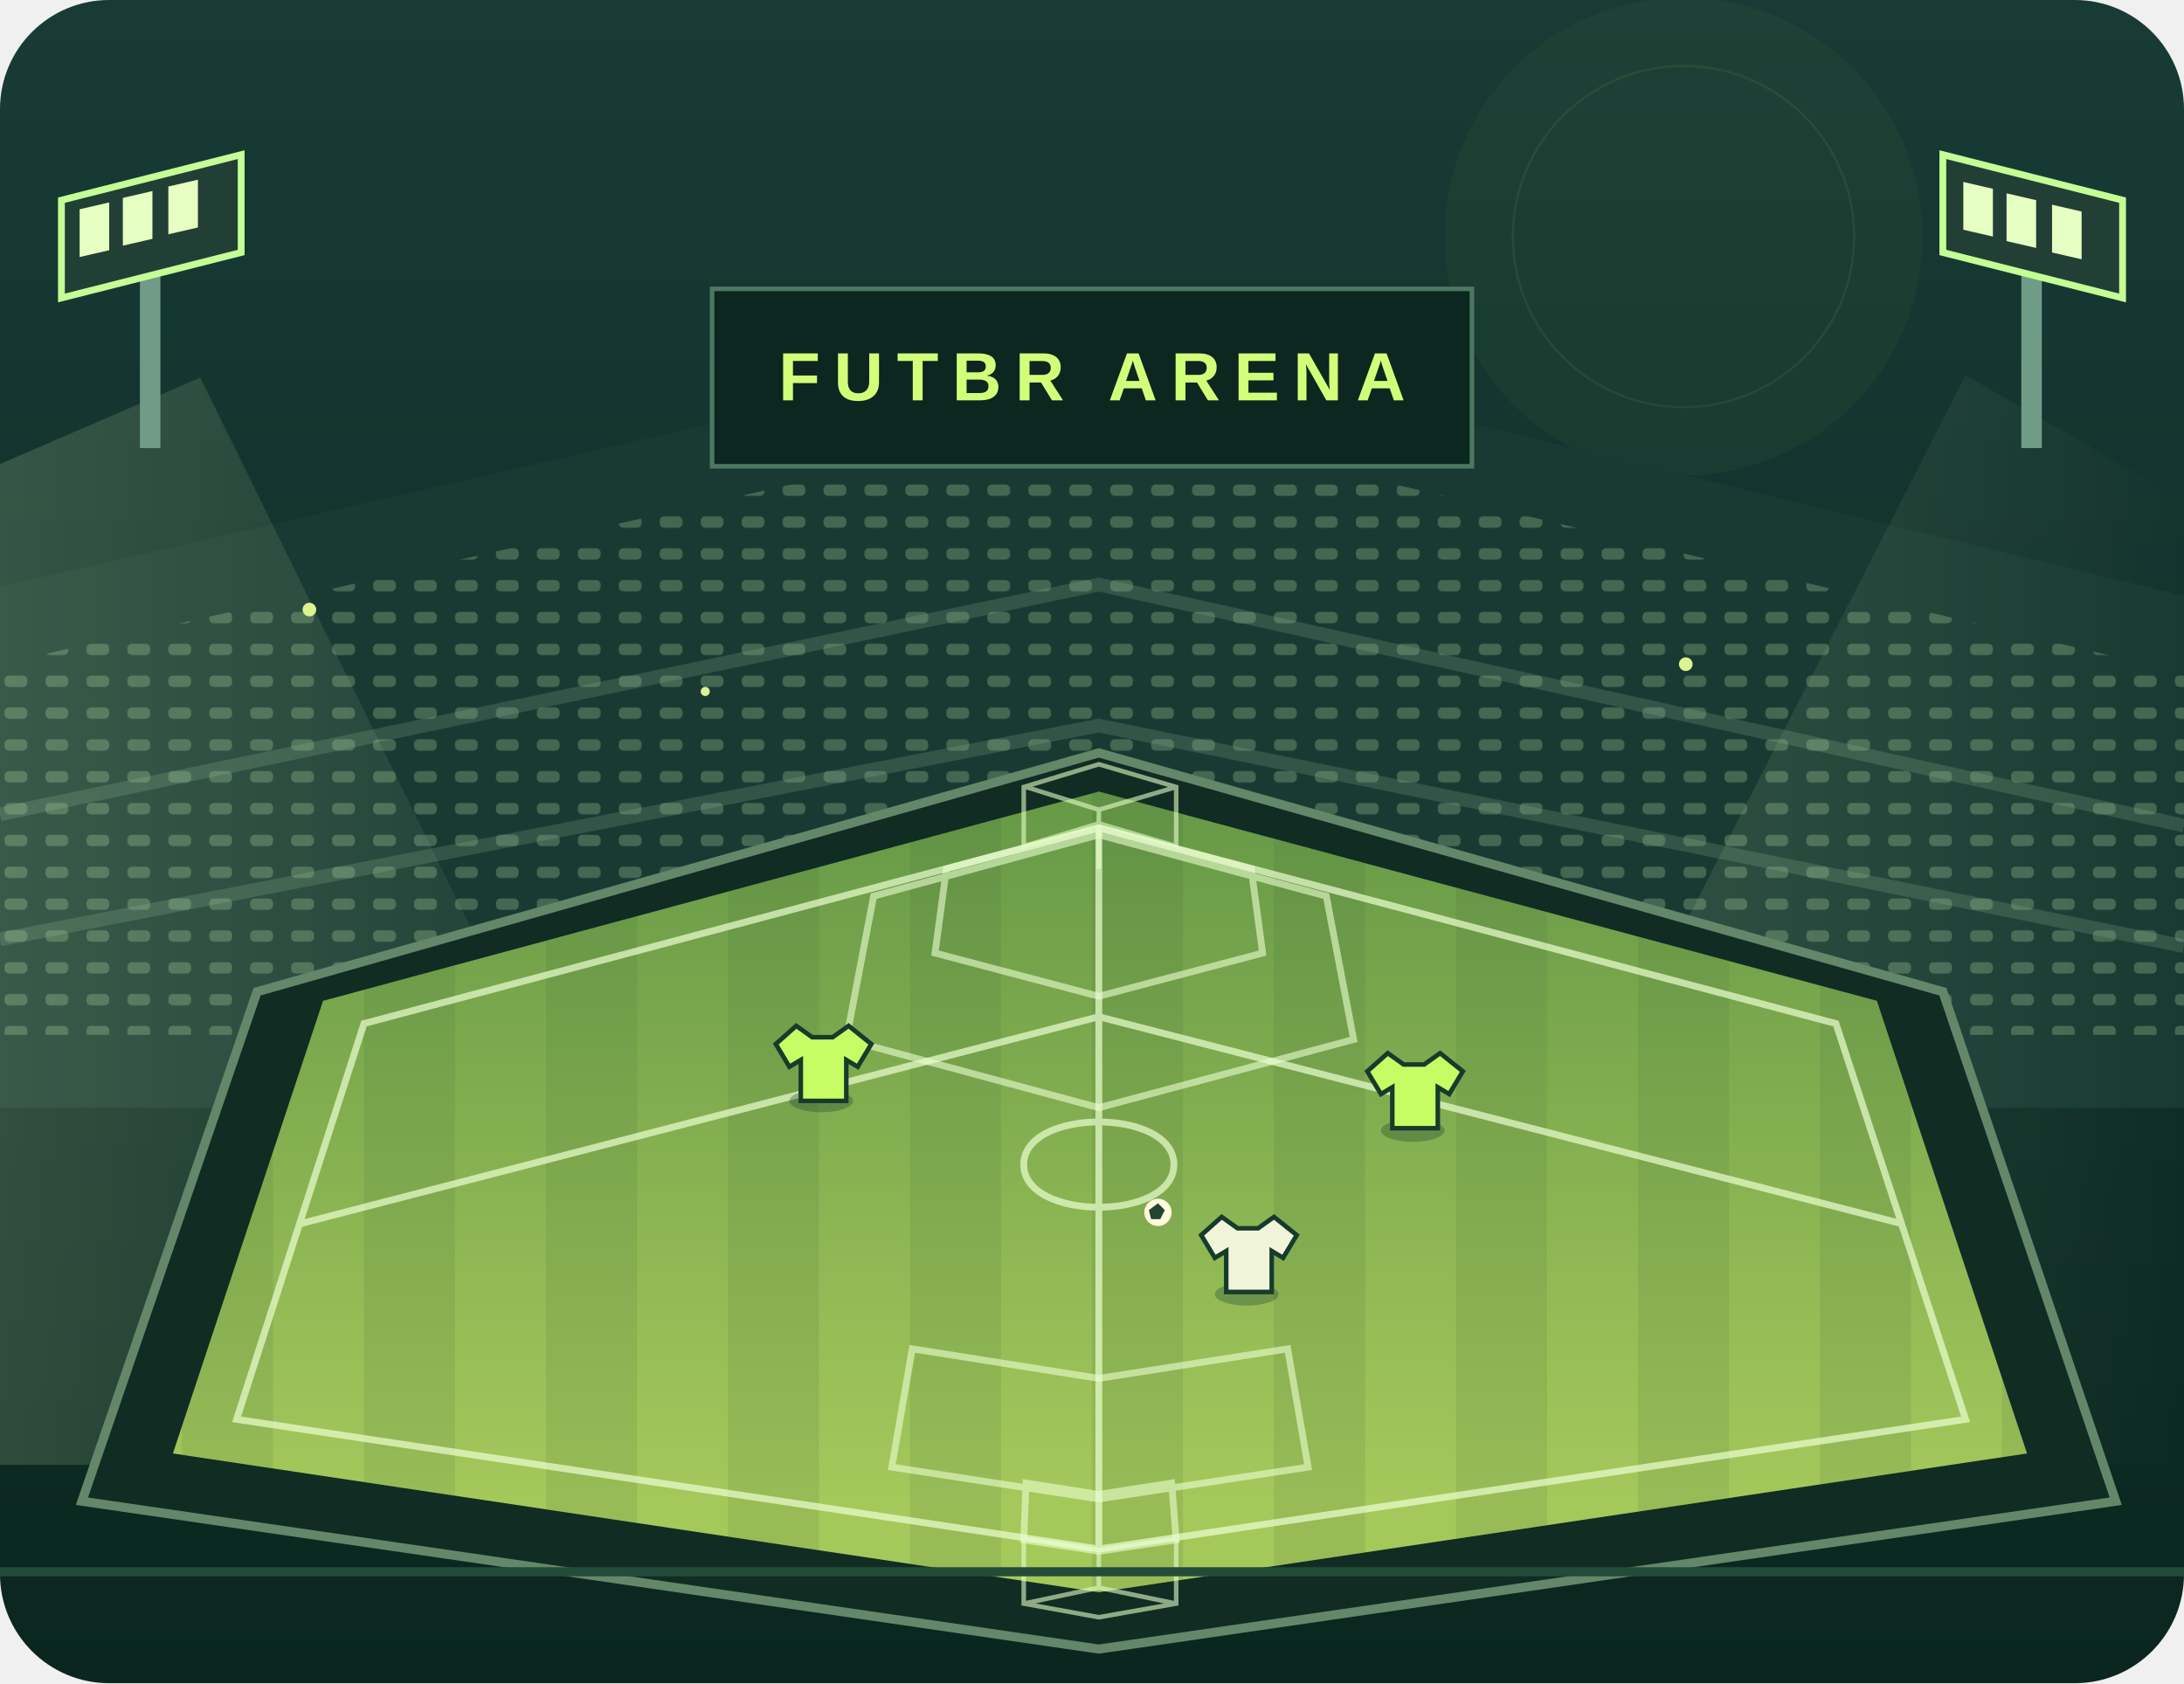
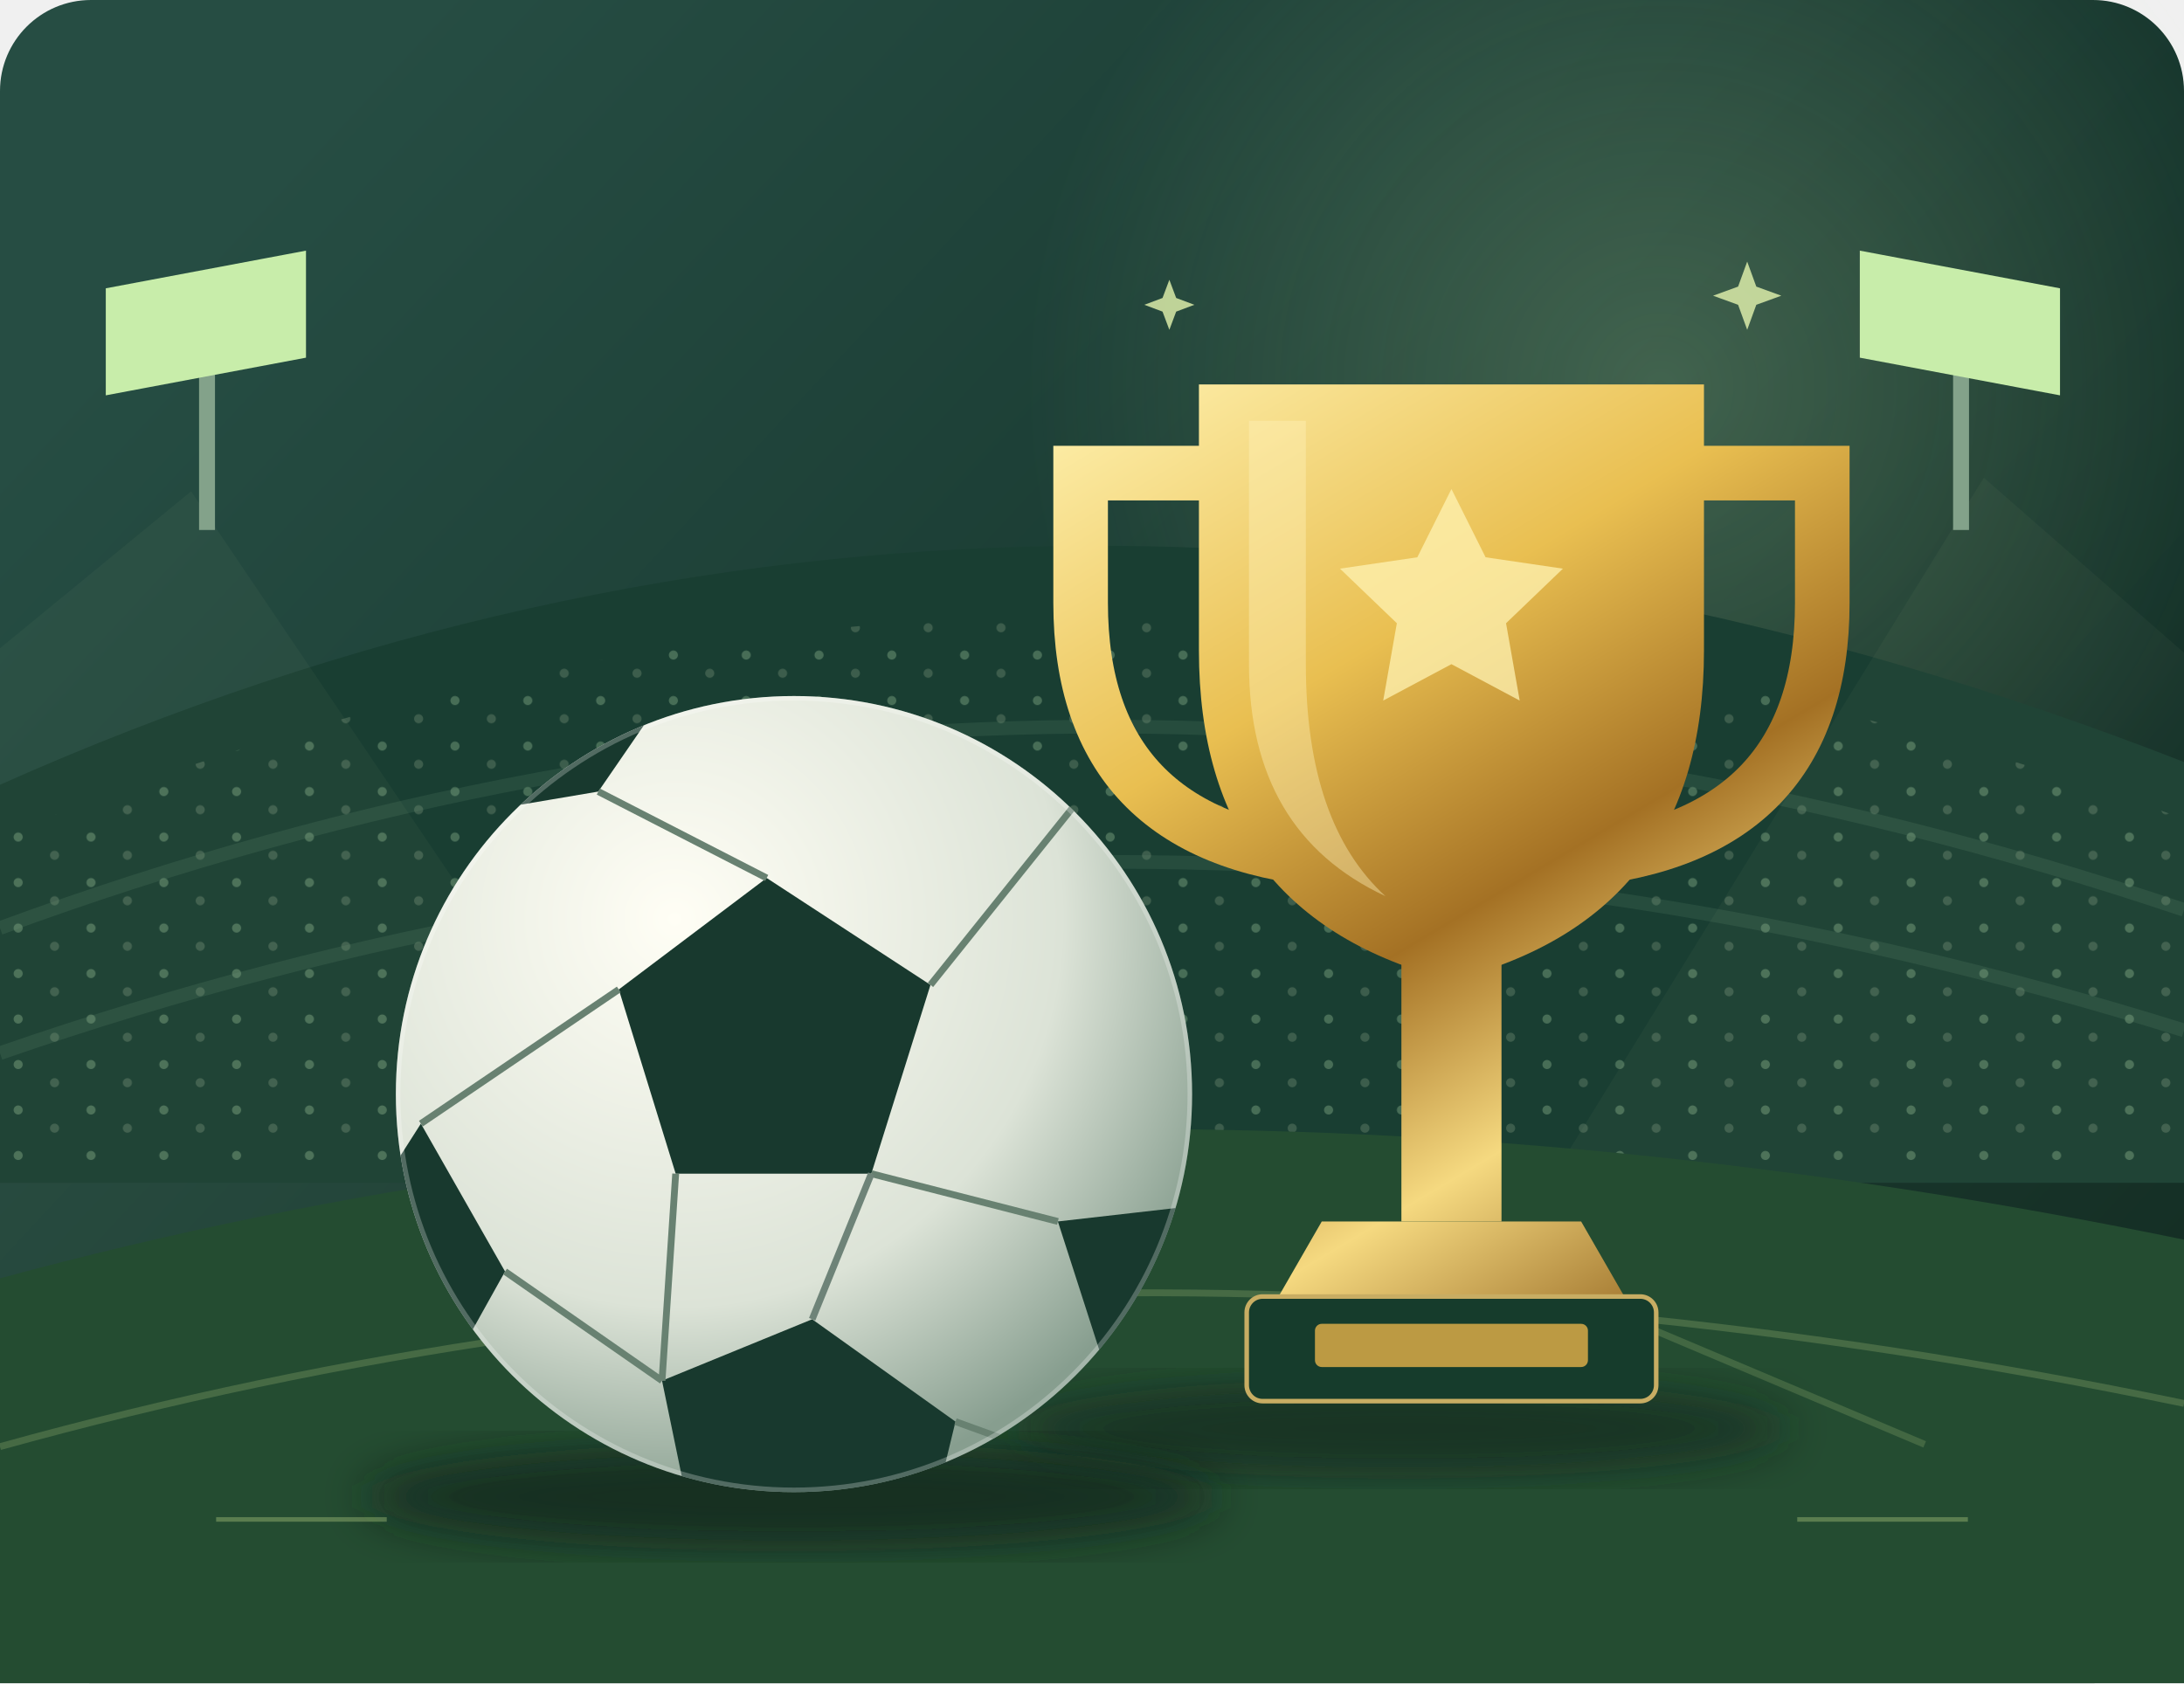
<svg xmlns="http://www.w3.org/2000/svg" width="960" height="740" viewBox="0 0 960 740" fill="none">
  <defs>
-     <linearGradient id="sky" x1="500" y1="0" x2="500" y2="740" gradientUnits="userSpaceOnUse">
-       <stop stop-color="#183b35" />
-       <stop offset="1" stop-color="#0a261f" />
+     <linearGradient id="night" x1="110" y1="80" x2="820" y2="740" gradientUnits="userSpaceOnUse">
+       <stop stop-color="#264d43" />
+       <stop offset="1" stop-color="#0c271f" />
    </linearGradient>
-     <linearGradient id="grass" x1="480" y1="340" x2="480" y2="660" gradientUnits="userSpaceOnUse">
-       <stop stop-color="#649746" />
-       <stop offset="1" stop-color="#a5c85b" />
+     <linearGradient id="gold" x1="510" y1="140" x2="760" y2="560" gradientUnits="userSpaceOnUse">
+       <stop stop-color="#fff2b0" />
+       <stop offset=".35" stop-color="#e9bf51" />
+       <stop offset=".6" stop-color="#a47124" />
+       <stop offset=".8" stop-color="#f5d980" />
+       <stop offset="1" stop-color="#9c702a" />
    </linearGradient>
-     <linearGradient id="beam">
-       <stop stop-color="#e9ffc0" stop-opacity=".16" />
-       <stop offset="1" stop-color="#e9ffc0" stop-opacity="0" />
-     </linearGradient>
-     <pattern id="seats" width="18" height="14" patternUnits="userSpaceOnUse">
-       <rect x="2" y="3" width="10" height="5" rx="2" fill="#97c08d" fill-opacity=".34" />
+     <radialGradient id="leather" cx=".35" cy=".28" r=".75">
+       <stop stop-color="#fffef5" />
+       <stop offset=".65" stop-color="#dce3d7" />
+       <stop offset="1" stop-color="#879e8f" />
+     </radialGradient>
+     <radialGradient id="glow">
+       <stop stop-color="#d5f9b9" stop-opacity=".22" />
+       <stop offset="1" stop-color="#d5f9b9" stop-opacity="0" />
+     </radialGradient>
+     <pattern id="crowd" width="32" height="20" patternUnits="userSpaceOnUse">
+       <circle cx="8" cy="8" r="2" fill="#b2d8ac" fill-opacity=".3" />
+       <circle cx="24" cy="16" r="2" fill="#e6f5c8" fill-opacity=".17" />
    </pattern>
-     <pattern id="rows" width="80" height="80" patternUnits="userSpaceOnUse">
-       <rect width="40" height="80" fill="#355d32" fill-opacity=".12" />
-     </pattern>
+     <clipPath id="ball">
+       <circle cx="349" cy="481" r="175" />
+     </clipPath>
+     <filter id="soft">
+       <feGaussianBlur stdDeviation="10" />
+     </filter>
  </defs>
-   <rect width="960" height="740" rx="48" fill="url(#sky)" />
-   <circle cx="740" cy="104" r="105" fill="#baff70" fill-opacity=".035" />
-   <circle cx="740" cy="104" r="75" stroke="#baff70" stroke-opacity=".07" />
-   <path d="M0 258 484 147 960 262V487H0Z" fill="#183a32" />
-   <path d="M0 292 484 182 960 296V455H0Z" fill="url(#seats)" />
-   <path d="M0 358 483 257 960 363M0 413 483 319 960 416" stroke="#8bb995" stroke-opacity=".22" stroke-width="6" />
-   <path d="m88 166 235 478H0V204Z" fill="url(#beam)" />
-   <path d="m864 165 96 55v424H619Z" fill="url(#beam)" />
-   <path d="M66 197V81m827 116V81" stroke="#709c87" stroke-width="9" />
-   <path d="m27 88 79-20v43l-79 20Zm827-20 79 20v43l-79-20Z" fill="#223f35" stroke="#c4ff96" stroke-width="3" />
-   <g fill="#e6ffc2">
-     <path d="m35 92 13-3v21l-13 3Zm19-5 13-3v21l-13 3Zm20-5 13-3v21l-13 3Z" />
-     <path d="m863 80 13 3v21l-13-3Zm19 5 13 3v21l-13-3Zm20 5 13 3v21l-13-3Z" />
+   <rect width="960" height="740" rx="40" fill="url(#night)" />
+   <circle cx="730" cy="170" r="280" fill="url(#glow)" />
+   <path d="M0 345Q460 140 960 335V520H0Z" fill="#193e32" />
+   <path d="M0 368Q460 178 960 360V510H0Z" fill="url(#crowd)" />
+   <path d="M0 408Q470 235 960 400M0 463Q470 300 960 453" stroke="#6d9a78" stroke-opacity=".16" stroke-width="6" />
+   <path d="m84 216 260 385H0V285Zm788-6 88 77v314H631Z" fill="#e4ffb8" fill-opacity=".035" />
+   <g stroke="#83a28a" stroke-width="7">
+     <path d="M91 233V124m771 109V124" />
+     <path d="m48 128 85-16v44l-85 16Zm771-16 85 16v44l-85-16Z" fill="#c8edaa" stroke="#c8edaa" stroke-width="3" />
  </g>
-   <path d="m113 436 370-105 371 105 76 224-447 65L36 660Z" fill="#102c23" stroke="#648769" stroke-width="4" />
-   <path d="m142 440 341-92 342 92 66 199-408 61L76 639Z" fill="url(#grass)" />
-   <path d="m142 440 341-92 342 92 66 199-408 61L76 639Z" fill="url(#rows)" />
-   <path d="m160 450 323-86 324 86 57 174-381 57L104 624Zm323-86v317M132 538l351-91 353 91M450 512c0 25 66 25 66 0s-66-25-66 0Z" stroke="#ebffd0" stroke-opacity=".7" stroke-width="3" />
-   <path d="m416 382 67-18 67 18 5 37-72 19-72-19Zm-32 12 99-27 100 27 12 63-112 30-111-30ZM392 645l91 14 92-14-9-52-83 13-82-13ZM450 677l33 5 34-5-2-25-32 5-32-5Z" stroke="#ebffd0" stroke-opacity=".6" stroke-width="3" />
-   <path d="m450 372 33-10 34 10v-26l-34-10-33 10Zm1-26 32 10 34-10m-34 10v26M450 677v28l33 6 34-6v-28m-67 28 33-7 34 7m-34-7v-16" stroke="#e5ffc7" stroke-opacity=".6" stroke-width="2" />
-   <g fill="#11372d">
-     <ellipse cx="361" cy="484" rx="14" ry="5" opacity=".3" />
-     <ellipse cx="548" cy="569" rx="14" ry="5" opacity=".3" />
-     <ellipse cx="621" cy="497" rx="14" ry="5" opacity=".3" />
+   <path d="M0 562Q450 440 960 545V740H0Z" fill="#244c31" />
+   <path d="M0 636Q450 511 960 617" stroke="#9fb877" stroke-opacity=".28" stroke-width="3" />
+   <path d="m640 548 206 87" stroke="#9fb877" stroke-opacity=".25" stroke-width="3" />
+   <ellipse cx="615" cy="628" rx="171" ry="22" fill="#071c16" opacity=".5" filter="url(#soft)" />
+   <ellipse cx="348" cy="658" rx="188" ry="24" fill="#071c16" opacity=".6" filter="url(#soft)" />
+   <path d="M547 208h-72v57q0 103 108 113m146-170h72v57q0 103-108 113" stroke="url(#gold)" stroke-width="24" />
+   <path d="M527 169h222v117q0 117-111 145-111-28-111-145Z" fill="url(#gold)" />
+   <path d="M549 185h25v107q0 70 35 102-60-28-60-102Z" fill="#fff3bb" fill-opacity=".4" />
+   <path d="M616 421h44v116h-44Z" fill="url(#gold)" />
+   <path d="M581 537h114l19 33H562Z" fill="url(#gold)" />
+   <rect x="548" y="570" width="180" height="46" rx="7" fill="#163c2c" stroke="#c8ad63" stroke-width="2" />
+   <rect x="578" y="582" width="120" height="19" rx="3" fill="#bc9a43" />
+   <path d="m638 215 15 30 34 5-25 24 6 34-30-16-30 16 6-34-25-24 34-5Z" fill="#fff2b2" fill-opacity=".75" />
+   <circle cx="349" cy="481" r="175" fill="url(#leather)" />
+   <g clip-path="url(#ball)">
+     <path d="m337 386 72 47-26 83h-86l-25-81Z" fill="#18392e" />
+     <path d="m198 359 65-11 33-48-68-21-51 45Zm234-38 55 16 57 53-21-88-69-25ZM185 494l37 65-34 61-54-46Zm280 43 79-9 28 72-69 55ZM291 607l66-27 63 45-17 70-93 4Z" fill="#18392e" />
+     <path d="m263 348 74 38m72 47 77-96M272 435l-87 59m112 22-6 91m92-91 82 21M222 559l69 48m129 18 83 30" stroke="#688171" stroke-width="3" />
+     <path d="m200 359-39 65m326-87 36 53M357 580l26-64" stroke="#6e8378" stroke-width="3" />
  </g>
-   <g stroke="#173b2b" stroke-width="2">
-     <path d="m350 451-9 8 6 10 5-3v18h20v-18l5 3 6-10-10-8-7 5h-9Z" fill="#c7fc64" />
-     <path d="m537 535-9 8 6 10 5-3v18h20v-18l5 3 6-10-10-8-7 5h-9Z" fill="#f0f5da" />
-     <path d="m610 463-9 8 6 10 5-3v18h20v-18l5 3 6-10-10-8-7 5h-9Z" fill="#c7fc64" />
-   </g>
-   <circle cx="509" cy="533" r="6" fill="#fff9dd" />
-   <path d="m509 529 3 3-2 4h-4l-1-4Z" fill="#244332" />
-   <path d="M313 127h334v78H313Z" fill="#0b271f" stroke="#4d7761" stroke-width="2" />
-   <text x="480" y="176" fill="#d2ff7a" text-anchor="middle" font-family="Arial,sans-serif" font-size="30" font-weight="900" letter-spacing="6">FUTBR ARENA</text>
-   <path d="M0 691h960" stroke="#234b39" stroke-width="4" />
-   <circle cx="136" cy="268" r="3" fill="#d9f491" />
-   <circle cx="741" cy="292" r="3" fill="#d9f491" />
-   <circle cx="310" cy="304" r="2" fill="#d9f491" />
+   <circle cx="349" cy="481" r="174" stroke="#ffffff" stroke-opacity=".25" stroke-width="2" />
+   <path d="m768 115 4 11 11 4-11 4-4 11-4-11-11-4 11-4Zm-254 8 3 8 8 3-8 3-3 8-3-8-8-3 8-3Z" fill="#e5f5af" opacity=".8" />
+   <path d="M95 668h75m620 0h75" stroke="#abc67e" stroke-opacity=".4" stroke-width="2" />
</svg>
